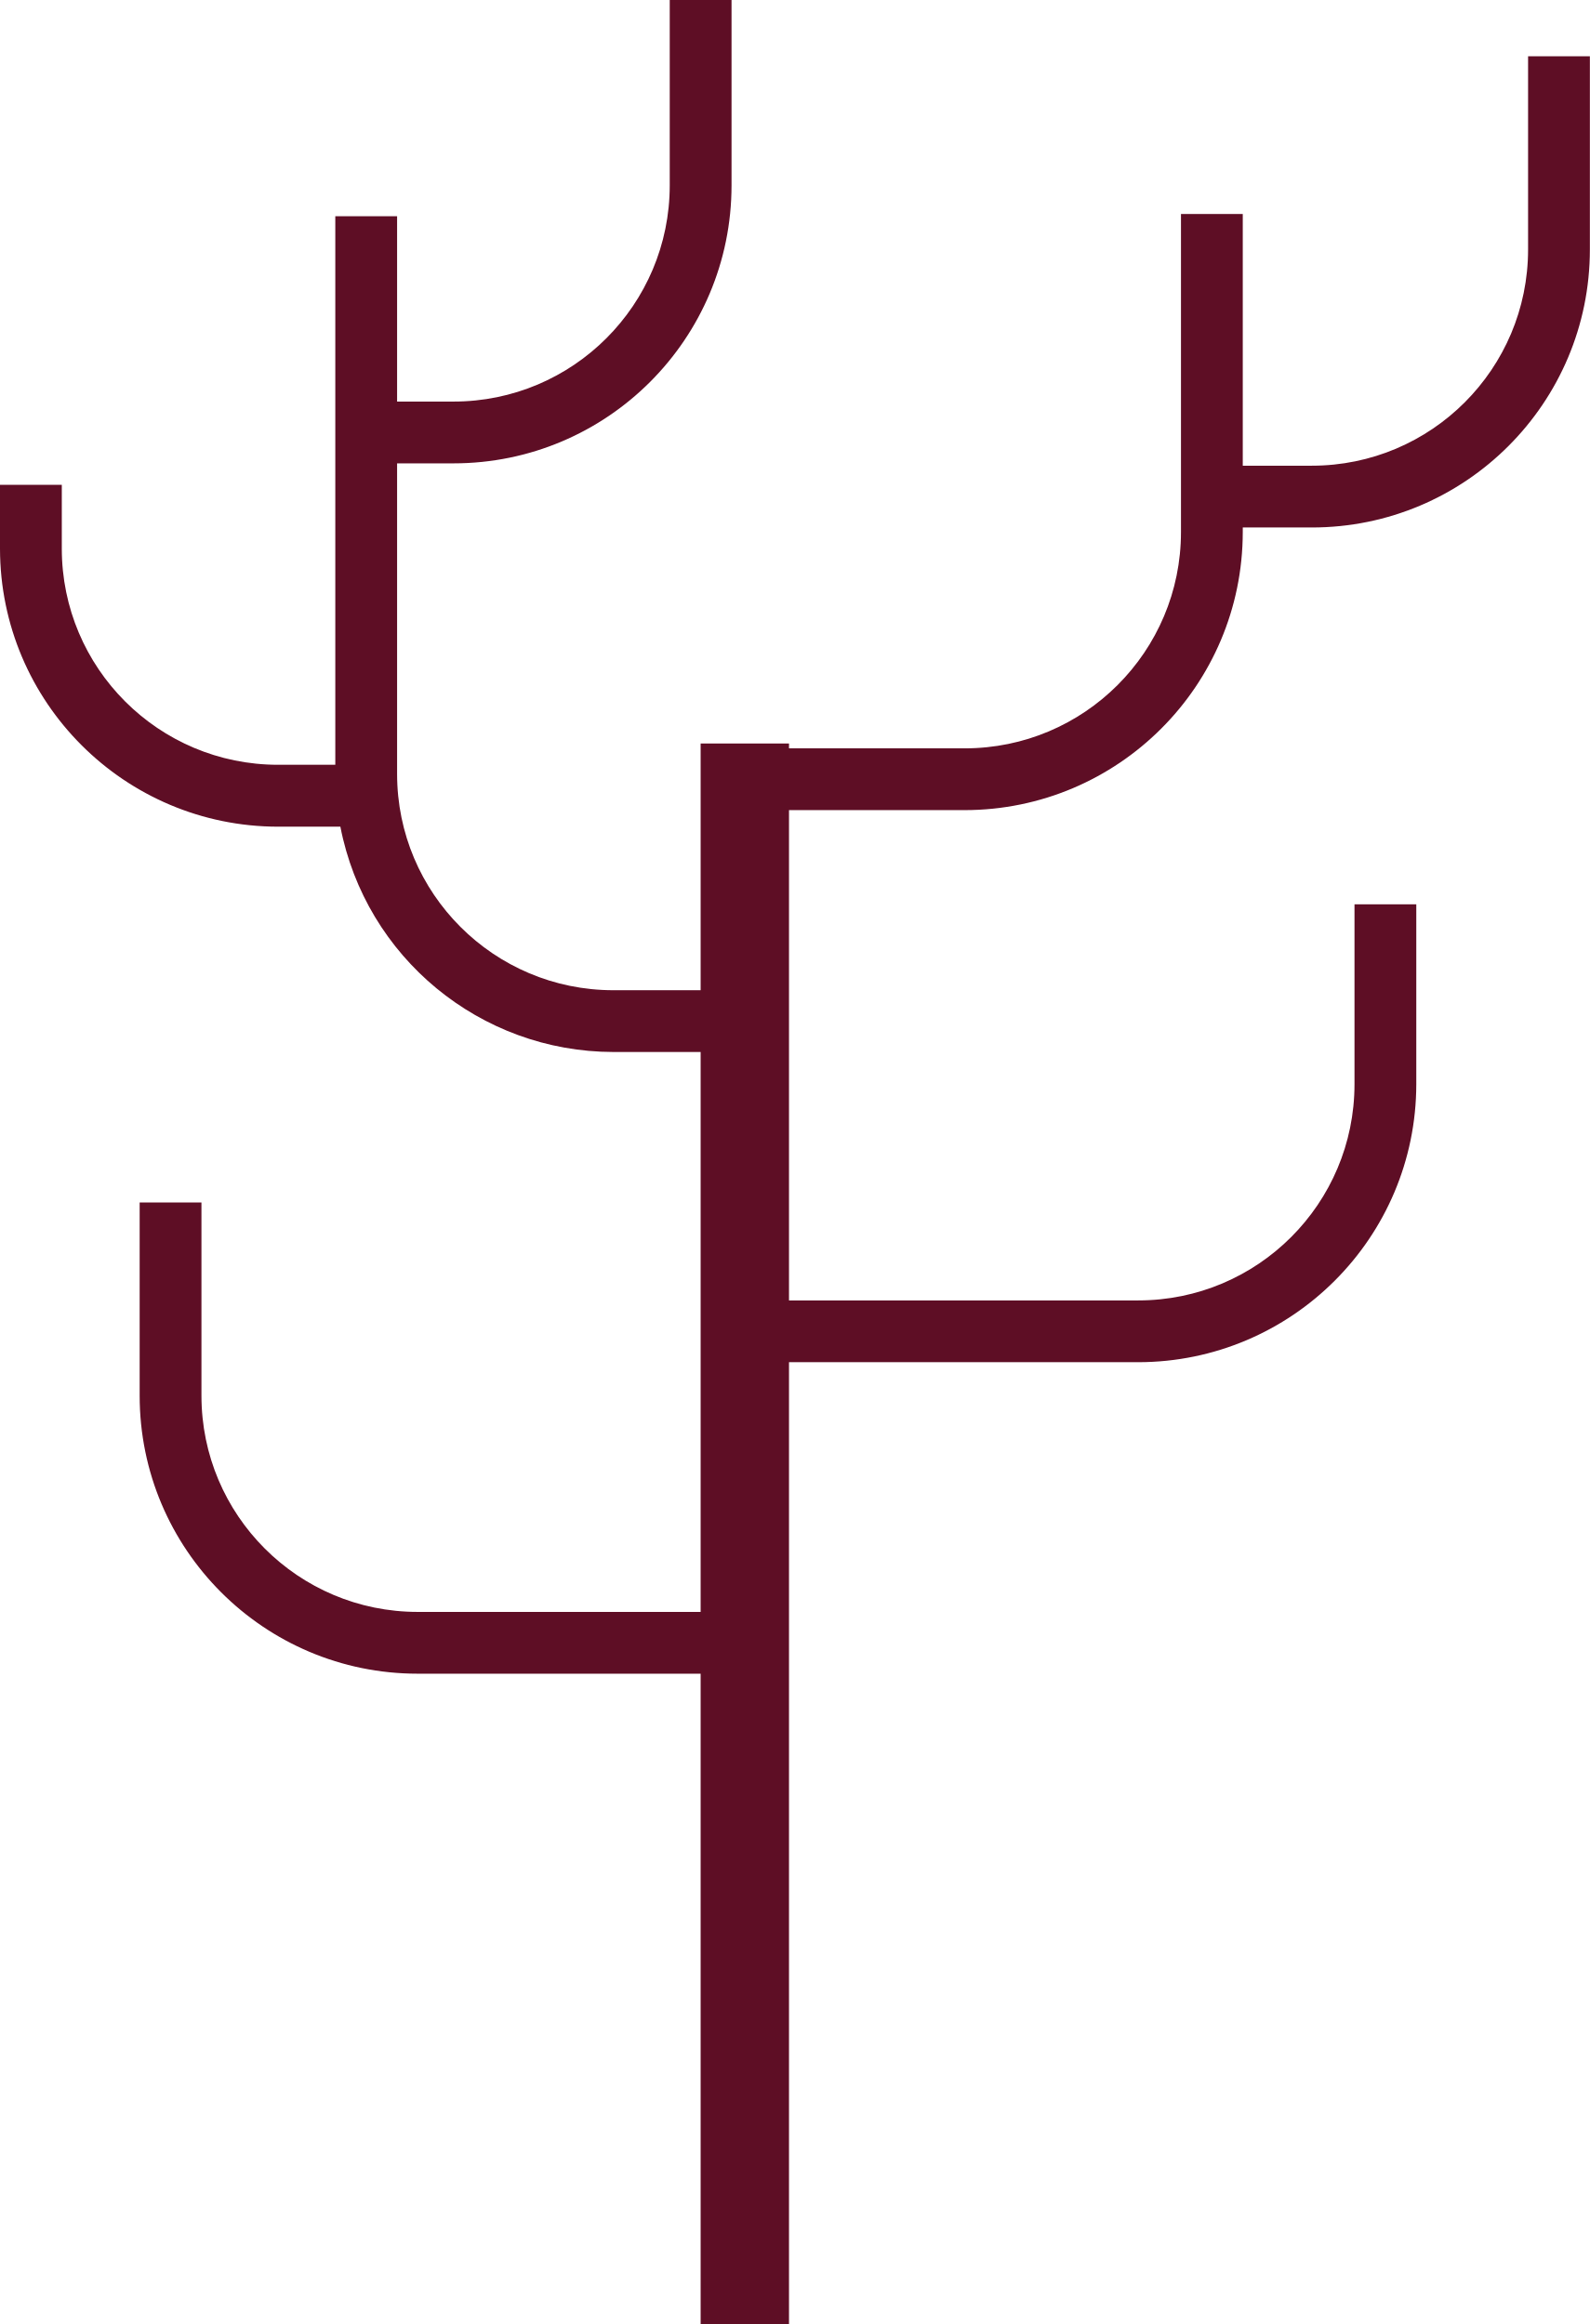
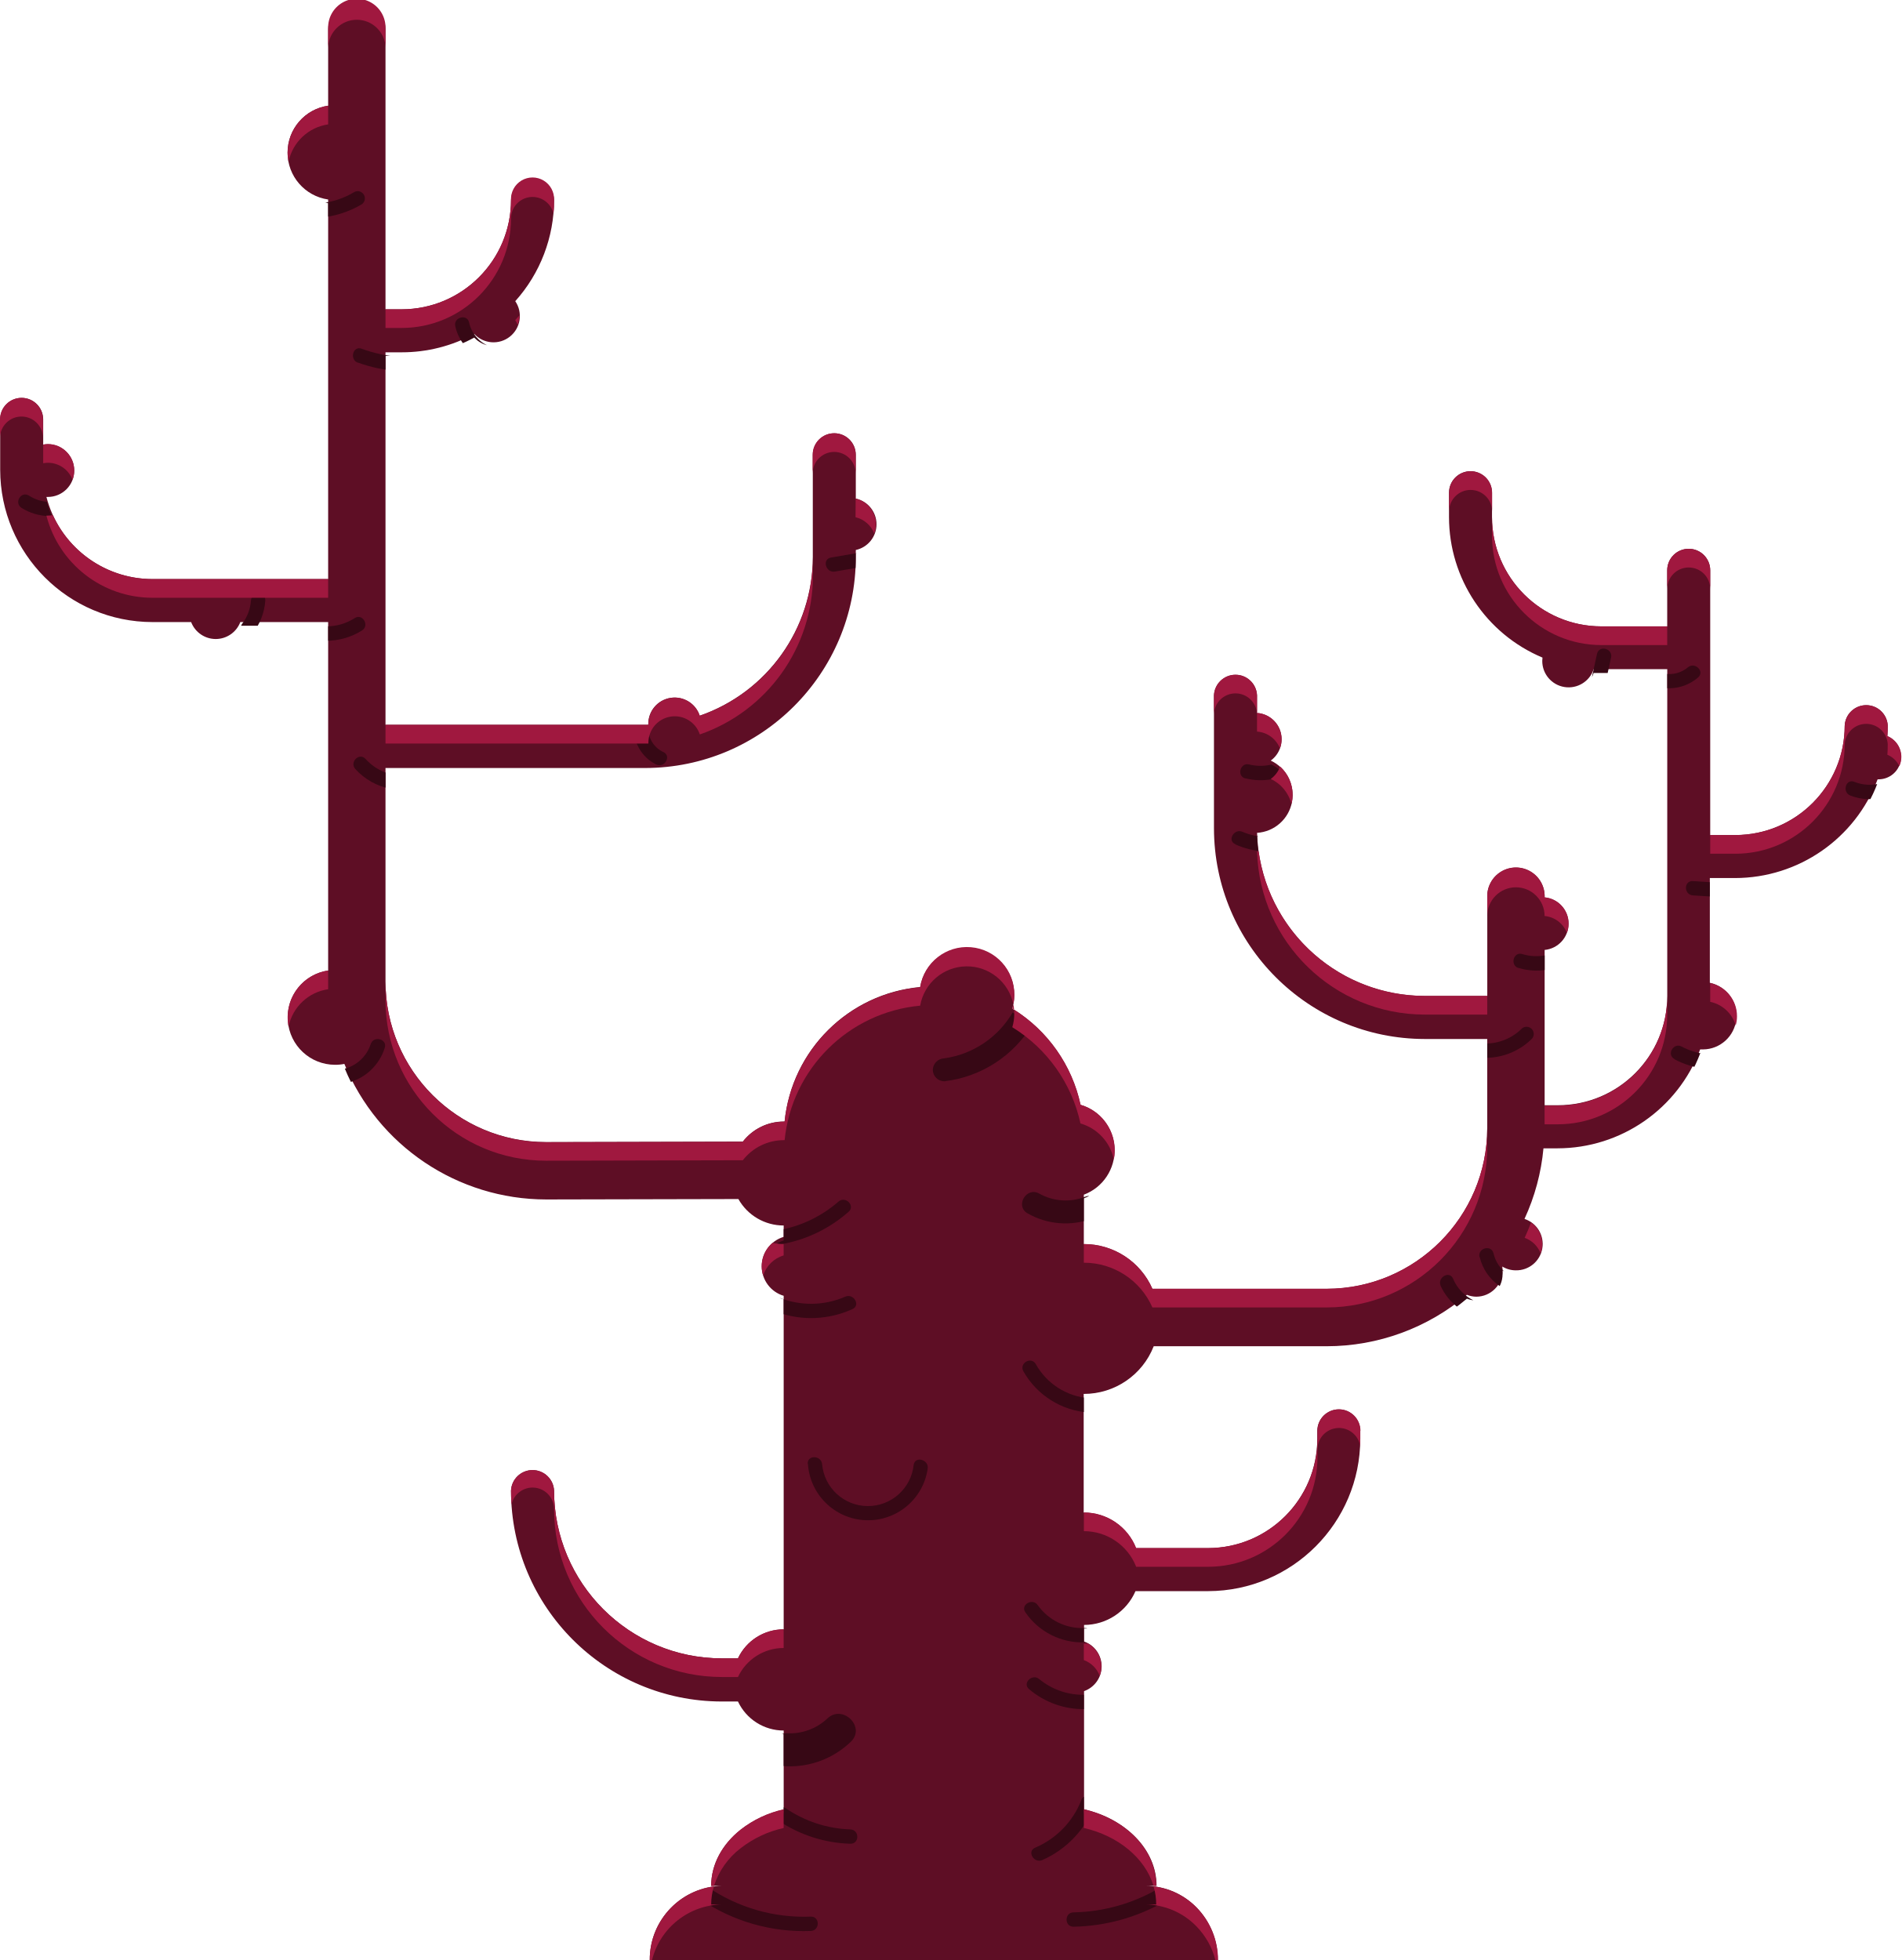
- <svg xmlns="http://www.w3.org/2000/svg" viewBox="0 0 257.28 376.17">
+ <svg xmlns="http://www.w3.org/2000/svg" viewBox="0 0 406.75 419.3">
  <defs>
-     <style>.cls-1{fill:#5e0e25;}</style>
+     <style>.cls-1{fill:none;}.cls-2{fill:#5e0e25;}.cls-3{clip-path:url(#clip-path);}.cls-4{fill:#370815;}.cls-5{fill:#a0183f;}</style>
+     <clipPath id="clip-path">
+       <path id="SVGID" class="cls-1" d="M403.76,158.25c.05-.73.08-1.47.08-2.21a4.61,4.61,0,1,0-9.21,0,23.41,23.41,0,0,1-23.38,23.38h-5.39V122.81a4.6,4.6,0,1,0-9.2,0v12H342.57a23.41,23.41,0,0,1-23.39-23.39V106.2a4.6,4.6,0,0,0-9.2,0v5.22a32.63,32.63,0,0,0,20,30.06,5.36,5.36,0,0,0-.05.7,5.64,5.64,0,0,0,11,1.79c.54,0,1.09,0,1.65,0h14.09v69.9a23.41,23.41,0,0,1-23.39,23.38h-2.84V204a5.64,5.64,0,0,0,0-11.23v0a6.14,6.14,0,0,0-12.27,0v21.09H304.79a35.93,35.93,0,0,1-35.87-34.91,8.12,8.12,0,0,0,2.93-15.46,5.63,5.63,0,0,0-2.94-10.17v-3.78a4.61,4.61,0,0,0-9.21,0V178A45.14,45.14,0,0,0,304.79,223h13.37v19.09a34.39,34.39,0,0,1-34.35,34.35H246.53a16,16,0,0,0-14.67-9.57V256.36a10.14,10.14,0,0,0-.72-19.23,32.07,32.07,0,0,0-14.58-20.58,10.25,10.25,0,0,0,.42-2.89,10.14,10.14,0,0,0-20.13-1.73,32.12,32.12,0,0,0-29,28.77h-.16a11.08,11.08,0,0,0-8.78,4.3l-42,.1h-.08a34.36,34.36,0,0,1-34.35-34.36V165.05H138A45.14,45.14,0,0,0,183.05,120V118.4a5.63,5.63,0,0,0,0-11V98.07a4.6,4.6,0,0,0-9.2,0V120a35.94,35.94,0,0,1-24.2,33.93,5.64,5.64,0,0,0-11,1.79c0,.06,0,.11,0,.16H82.47V76.15h3.47a32.35,32.35,0,0,0,15.51-3.93,5.63,5.63,0,0,0,8.78-7,32.44,32.44,0,0,0,8.3-21.69,4.61,4.61,0,0,0-9.21,0A23.41,23.41,0,0,1,85.94,67H82.47v-60a6.14,6.14,0,1,0-12.27,0V23.39a10.14,10.14,0,0,0,0,20.07v81.2H32.59A23.44,23.44,0,0,1,9.93,107.09h.31a5.64,5.64,0,1,0,0-11.27,5.1,5.1,0,0,0-1,.1V90.5a4.6,4.6,0,0,0-9.2,0v10.78a32.63,32.63,0,0,0,32.59,32.58h8.26a5.63,5.63,0,0,0,10.52,0H70.2V208.4a10.14,10.14,0,0,0,1.47,20.18,9.75,9.75,0,0,0,2-.2,46.71,46.71,0,0,0,43.18,29h.11l41-.1a11.11,11.11,0,0,0,9.69,5.67v2.43a6.57,6.57,0,0,0,0,12.6v71.36a10.8,10.8,0,0,0-9.78,6.21h-3.46a35.92,35.92,0,0,1-35.88-35.89,4.61,4.61,0,0,0-9.21,0,45.14,45.14,0,0,0,45.09,45.09h3.46a10.81,10.81,0,0,0,9.78,6.2v16.9a23.05,23.05,0,0,0-9.21,4.34c-3.89,3.09-6.3,7.35-6.3,12h2.42A15.77,15.77,0,0,0,139,420.08H260.52a16,16,0,0,0-4.57-11.2,15.37,15.37,0,0,0-11-4.66h2.42c0-7.74-6.58-14.32-15.51-16.38V362.56a5.63,5.63,0,0,0,0-10.62V348.4a12,12,0,0,0,11-7.22h15.56A32.63,32.63,0,0,0,291,308.59v-1.7a4.6,4.6,0,0,0-9.2,0v1.7A23.41,23.41,0,0,1,258.45,332h-15.4a12,12,0,0,0-11.19-7.61V299a16,16,0,0,0,14.95-10.23h37a46.43,46.43,0,0,0,30-10.95,5.54,5.54,0,0,0,2,.39,5.64,5.64,0,0,0,5.63-5.64,5.29,5.29,0,0,0-.06-.8,5.63,5.63,0,1,0,4.75-10.15,46.18,46.18,0,0,0,4.06-15.11h3a32.65,32.65,0,0,0,30.52-21.15l.6,0a7.21,7.21,0,0,0,1.47-14.26V188.62h5.39a32.64,32.64,0,0,0,30.5-21.12h.19a4.81,4.81,0,0,0,1.82-9.26Z" />
+     </clipPath>
  </defs>
  <g id="Layer_2" data-name="Layer 2">
    <g id="Layer_1-2" data-name="Layer 1">
-       <path class="cls-1" d="M247.28,9.11V40.38a35,35,0,0,1-35,35H201.11V34.64h-10V86.13a35,35,0,0,1-35,35H127.68v-.79h-14.3v39.94H99.26a35,35,0,0,1-35-35V75h9.12a45,45,0,0,0,45-45V0h-10V30a35,35,0,0,1-35,35H64.26V35h-10v88.79H45a35,35,0,0,1-35-35V78.47H0V88.81a45.05,45.05,0,0,0,45,45H55.08a45.07,45.07,0,0,0,44.18,36.47h14.12v90.63H67.6a35,35,0,0,1-35-35V194.64h-10v31.27a45,45,0,0,0,45,45h45.78V376.17h14.3V220.49h56.51a45.05,45.05,0,0,0,45-45V146.38h-10v29.11a35,35,0,0,1-35,35H127.68V131.13h28.43a45.05,45.05,0,0,0,45-45v-.75h11.17a45,45,0,0,0,45-45V9.11Z" />
+       <path class="cls-2" d="M403.76,157.46c.05-.73.08-1.46.08-2.21a4.61,4.61,0,0,0-9.21,0,23.41,23.41,0,0,1-23.38,23.39h-5.39V122a4.6,4.6,0,0,0-9.2,0v12H342.57a23.41,23.41,0,0,1-23.39-23.38v-5.22a4.6,4.6,0,0,0-9.2,0v5.22a32.64,32.64,0,0,0,20,30.06,5.36,5.36,0,0,0-.05.7,5.64,5.64,0,0,0,11,1.78c.54,0,1.09,0,1.65,0h14.09v69.89a23.41,23.41,0,0,1-23.39,23.39h-2.84V203.22a5.64,5.64,0,0,0,0-11.23v0a6.14,6.14,0,1,0-12.27,0v21.08H304.79a35.92,35.92,0,0,1-35.87-34.9,8.12,8.12,0,0,0,2.93-15.46,5.63,5.63,0,0,0-2.94-10.17v-3.78a4.61,4.61,0,0,0-9.21,0v28.43a45.14,45.14,0,0,0,45.09,45.08h13.37v19.09a34.39,34.39,0,0,1-34.35,34.36H246.53a16,16,0,0,0-14.67-9.57V255.58a10.14,10.14,0,0,0-.72-19.23,32.07,32.07,0,0,0-14.58-20.58,10.25,10.25,0,0,0,.42-2.89,10.14,10.14,0,0,0-20.13-1.73,32.11,32.11,0,0,0-29,28.77h-.16a11.11,11.11,0,0,0-8.78,4.3l-42,.1h-.08A34.35,34.35,0,0,1,82.47,210v-45.7H138a45.13,45.13,0,0,0,45.08-45.08v-1.56a5.63,5.63,0,0,0,0-11V97.29a4.6,4.6,0,0,0-9.2,0v21.89a36,36,0,0,1-24.2,33.93,5.64,5.64,0,0,0-11,1.79s0,.1,0,.15H82.47V75.37h3.47a32.36,32.36,0,0,0,15.51-3.94,5.63,5.63,0,0,0,8.78-7,32.44,32.44,0,0,0,8.3-21.7,4.61,4.61,0,0,0-9.21,0A23.41,23.41,0,0,1,85.94,66.17H82.47v-60a6.14,6.14,0,0,0-12.27,0V22.61a10.14,10.14,0,0,0,0,20.07v81.2H32.59A23.44,23.44,0,0,1,9.93,106.31h.31a5.64,5.64,0,1,0,0-11.28,5.91,5.91,0,0,0-1,.1V89.72a4.6,4.6,0,0,0-9.2,0v10.77a32.63,32.63,0,0,0,32.59,32.59h8.26a5.63,5.63,0,0,0,10.52,0H70.2v74.54a10.14,10.14,0,0,0,1.47,20.17,9.75,9.75,0,0,0,2-.19,46.68,46.68,0,0,0,43.18,29h.11l41-.09a11.1,11.1,0,0,0,9.69,5.66v2.43a6.58,6.58,0,0,0,0,12.61v71.36a10.81,10.81,0,0,0-9.78,6.2h-3.46a35.92,35.92,0,0,1-35.88-35.88,4.61,4.61,0,0,0-9.21,0A45.14,45.14,0,0,0,154.41,364h3.46a10.8,10.8,0,0,0,9.78,6.21v16.9a23.17,23.17,0,0,0-9.21,4.33c-3.89,3.09-6.3,7.35-6.3,12h2.42A15.77,15.77,0,0,0,139,419.3H260.52A16,16,0,0,0,256,408.09a15.41,15.41,0,0,0-11-4.66h2.42c0-7.74-6.58-14.31-15.51-16.37V361.78a5.63,5.63,0,0,0,0-10.62v-3.54a12,12,0,0,0,11-7.23h15.56A32.62,32.62,0,0,0,291,307.81v-1.7a4.6,4.6,0,1,0-9.2,0v1.7a23.41,23.41,0,0,1-23.38,23.38h-15.4a12,12,0,0,0-11.19-7.61V298.2A16.05,16.05,0,0,0,246.81,288h37a46.44,46.44,0,0,0,30-11,5.55,5.55,0,0,0,2,.4,5.64,5.64,0,0,0,5.63-5.64,5.42,5.42,0,0,0-.06-.81,5.55,5.55,0,0,0,2.88.81,5.64,5.64,0,0,0,1.87-11,46.12,46.12,0,0,0,4.06-15.1h3a32.64,32.64,0,0,0,30.52-21.16l.6,0a7.21,7.21,0,0,0,1.47-14.26V187.84h5.39a32.64,32.64,0,0,0,30.5-21.12h.19a4.81,4.81,0,0,0,1.82-9.27Z" />
+       <g class="cls-3">
+         <path class="cls-4" d="M308.2,275.1a12.1,12.1,0,0,0,9.81,7c1.95.23,1.94-2.84,0-3.07a9.05,9.05,0,0,1-7.16-5.49c-.8-1.8-3.44-.24-2.65,1.55Z" />
+         <path class="cls-4" d="M316.55,268.92A10.41,10.41,0,0,0,328,276.85c1.93-.25,2-3.32,0-3.06a7.43,7.43,0,0,1-8.5-5.68c-.47-1.92-3.43-1.11-3,.81Z" />
+         <path class="cls-4" d="M358.19,226.59a17.78,17.78,0,0,0,13,1.53,1.53,1.53,0,0,0-.81-3,14.6,14.6,0,0,1-10.63-1.23c-1.74-.93-3.29,1.72-1.55,2.65Z" />
+         <path class="cls-4" d="M324.85,207.06a13,13,0,0,0,11.45-1.88c1.58-1.16.05-3.82-1.55-2.65a10.13,10.13,0,0,1-9.09,1.57c-1.89-.57-2.7,2.38-.81,3Z" />
+         <path class="cls-4" d="M317.69,226.3a14.09,14.09,0,0,0,10.06-4.11,1.54,1.54,0,0,0-2.17-2.17,11,11,0,0,1-7.89,3.22,1.53,1.53,0,0,0,0,3.06Z" />
+         <path class="cls-4" d="M264.26,180.63a16.58,16.58,0,0,0,12.49.55c1.84-.67,1-3.63-.82-3a13.48,13.48,0,0,1-10.12-.23c-1.79-.79-3.35,1.85-1.55,2.64Z" />
+         <path class="cls-4" d="M266.42,166.5a12.83,12.83,0,0,0,10.92-2.14c1.56-1.17,0-3.83-1.54-2.64a10,10,0,0,1-8.57,1.82c-1.91-.48-2.73,2.48-.81,3Z" />
+         <path class="cls-4" d="M343.38,146.46l1.27-5.79c.42-1.92-2.54-2.74-3-.81l-1.27,5.79c-.42,1.92,2.53,2.74,3,.81Z" />
+         <path class="cls-4" d="M355.19,147.06a9.51,9.51,0,0,0,8.07-2.13c1.51-1.27-.67-3.43-2.17-2.17A6.14,6.14,0,0,1,356,144.1c-1.93-.36-2.76,2.59-.81,3Z" />
+         <path class="cls-4" d="M367.65,188.84l-5.48-.35c-2-.13-2,2.94,0,3.06l5.48.35c2,.13,2-2.94,0-3.06Z" />
+         <path class="cls-4" d="M402.47,167.52a8.75,8.75,0,0,1-5.8-.27c-1.84-.72-2.64,2.25-.82,2.95a11.47,11.47,0,0,0,7.43.28c1.89-.56,1.09-3.52-.81-3Z" />
+         <path class="cls-4" d="M183.56,118.28l-5.8,1c-1.94.34-1.12,3.3.81,3l5.81-1c1.94-.34,1.12-3.3-.82-3Z" />
+         <path class="cls-4" d="M135.65,155.27a8.48,8.48,0,0,0,4.73,8.27c1.78.85,3.33-1.8,1.55-2.65a5.53,5.53,0,0,1-3.21-5.62c.17-2-2.9-2-3.07,0Z" />
+         <path class="cls-4" d="M54,135.56a12.71,12.71,0,0,0,2.75-7.07c.14-2-2.93-2-3.07,0a9.1,9.1,0,0,1-1.84,4.9c-1.2,1.54,1,3.72,2.16,2.17Z" />
+         <path class="cls-4" d="M10.4,107.37A8.29,8.29,0,0,1,6.16,106c-1.68-1-3.22,1.6-1.55,2.65a11.52,11.52,0,0,0,5.79,1.76c2,.07,2-3,0-3.07Z" />
+         <path class="cls-4" d="M69.76,137.08a14.33,14.33,0,0,0,7.69-2.21c1.66-1.05.12-3.71-1.55-2.65A11.25,11.25,0,0,1,69.76,134a1.54,1.54,0,0,0,0,3.07Z" />
+         <path class="cls-4" d="M84.4,165.8a10.88,10.88,0,0,1-6.21-3.45c-1.33-1.46-3.5.71-2.17,2.17a13.6,13.6,0,0,0,7.57,4.24c1.93.36,2.75-2.6.81-3Z" />
+         <path class="cls-4" d="M74.69,231.56a11.14,11.14,0,0,0,7.62-7.4c.6-1.88-2.36-2.69-3-.81a8,8,0,0,1-5.48,5.25,1.54,1.54,0,0,0,.82,3Z" />
+         <path class="cls-4" d="M97.4,69.81a9.86,9.86,0,0,0,5.53,6.82c1.79.8,3.35-1.84,1.55-2.65a7,7,0,0,1-4.13-5c-.43-1.92-3.39-1.11-2.95.82Z" />
+         <path class="cls-4" d="M76.55,77.56a32.14,32.14,0,0,0,8.76,1.85c2,.14,2-2.93,0-3.07a29.23,29.23,0,0,1-7.94-1.74c-1.86-.68-2.66,2.28-.82,3Z" />
+         <path class="cls-4" d="M68.4,46.57a21,21,0,0,0,9-2.87,1.54,1.54,0,0,0-1.55-2.65A17.36,17.36,0,0,1,68.4,43.5c-2,.17-2,3.23,0,3.07Z" />
+         <path class="cls-4" d="M168.28,377.86A18.83,18.83,0,0,0,182,372.63c3.3-3.14-1.7-8.12-5-5a11.68,11.68,0,0,1-8.74,3.16,3.53,3.53,0,1,0,0,7.06Z" />
+         <path class="cls-4" d="M232.2,256a11.5,11.5,0,0,1-9.88-.66c-2.76-1.55-5.24,2.69-2.48,4.24a16.32,16.32,0,0,0,13.66,1.16c2.94-1.1,1.67-5.84-1.3-4.74Z" />
+         <path class="cls-4" d="M167.28,266.15a29.48,29.48,0,0,0,14.26-6.92c1.49-1.3-.69-3.47-2.17-2.17a26.48,26.48,0,0,1-12.9,6.13c-1.94.35-1.12,3.3.81,3Z" />
+         <path class="cls-4" d="M166.08,280.64a21.34,21.34,0,0,0,16.29-.59c1.8-.8.24-3.45-1.55-2.65a18.29,18.29,0,0,1-13.92.28c-1.85-.7-2.65,2.27-.82,3Z" />
+         <path class="cls-4" d="M233,299.12a14.32,14.32,0,0,1-11.42-7.3c-1-1.72-3.62-.18-2.65,1.54A17.48,17.48,0,0,0,233,302.19c2,.14,2-2.93,0-3.07Z" />
+         <path class="cls-4" d="M232,348.28a11.64,11.64,0,0,1-10-4.9c-1.12-1.6-3.78-.07-2.64,1.55A14.78,14.78,0,0,0,232,351.35c2-.07,2-3.14,0-3.07Z" />
+         <path class="cls-4" d="M232.18,362.56a14.76,14.76,0,0,1-9.87-3.36c-1.5-1.26-3.68.9-2.16,2.16a17.93,17.93,0,0,0,12,4.27c2-.05,2-3.11,0-3.07Z" />
+         <path class="cls-4" d="M247.86,404a37.56,37.56,0,0,1-18.19,5.11c-2,0-2,3.11,0,3.07a40.71,40.71,0,0,0,19.74-5.54,1.53,1.53,0,0,0-1.55-2.64Z" />
+         <path class="cls-4" d="M149.89,406.35a39.3,39.3,0,0,0,23.55,6.74c2-.08,2-3.14,0-3.07a36.49,36.49,0,0,1-22-6.31c-1.63-1.12-3.17,1.54-1.55,2.64Z" />
+         <path class="cls-4" d="M166.56,389.5a29.07,29.07,0,0,0,15.34,4.93c2,.06,2-3,0-3.07a26,26,0,0,1-13.79-4.51c-1.64-1.1-3.18,1.55-1.55,2.65Z" />
+         <path class="cls-4" d="M231.32,385.11a18.25,18.25,0,0,1-9.89,10.17c-1.81.78-.25,3.42,1.55,2.64a21.19,21.19,0,0,0,11.3-12c.7-1.84-2.26-2.64-3-.81Z" />
+         <path class="cls-4" d="M172.84,313.18a12.89,12.89,0,0,0,25.62,1c.28-1.93-2.67-2.77-3-.82a9.84,9.84,0,0,1-19.59-.14c-.19-1.95-3.26-2-3.07,0Z" />
+         <path class="cls-4" d="M216.62,216.62A20.21,20.21,0,0,1,202,226.41a2.53,2.53,0,0,0-2.45,2.45,2.48,2.48,0,0,0,2.45,2.46,25.42,25.42,0,0,0,18.9-12.23c1.6-2.72-2.64-5.19-4.24-2.47Z" />
+       </g>
+       <path class="cls-5" d="M9.2,93.71a4.6,4.6,0,0,0-9.2,0v-4a4.6,4.6,0,0,1,9.2,0Z" />
+       <path class="cls-5" d="M10.24,99a6,6,0,0,0-1,.1v-4a5.17,5.17,0,0,1,1-.11,5.65,5.65,0,0,1,5.64,5.65,5.5,5.5,0,0,1-.37,2A5.63,5.63,0,0,0,10.24,99Z" />
+       <path class="cls-5" d="M70.2,22.61v4a10.13,10.13,0,0,0-8.47,8,10,10,0,0,1-.2-2A10.15,10.15,0,0,1,70.2,22.61Z" />
+       <path class="cls-5" d="M32.59,123.88H70.2v4H32.59A23.42,23.42,0,0,1,9.93,110.3h.31a6.38,6.38,0,0,0,1.08-.1A23.4,23.4,0,0,0,32.59,123.88Z" />
+       <path class="cls-5" d="M70.2,207.62v4a10.15,10.15,0,0,0-8.47,8,10.13,10.13,0,0,1,8.47-12Z" />
+       <path class="cls-5" d="M82.47,10.12a6.14,6.14,0,0,0-12.27,0v-4a6.14,6.14,0,1,1,12.27,0Z" />
+       <path class="cls-5" d="M111.1,67.48a5.77,5.77,0,0,1-.36,2,6.07,6.07,0,0,0-.51-1c.3-.33.59-.67.87-1Z" />
+       <path class="cls-5" d="M82.47,66.17h3.47a23.41,23.41,0,0,0,23.38-23.38,4.61,4.61,0,1,1,9.21,0c0,1,0,1.94-.13,2.9a4.6,4.6,0,0,0-9.08,1.08A23.41,23.41,0,0,1,85.94,70.16H82.47Z" />
+       <path class="cls-5" d="M152.14,407.42h2.42a15.7,15.7,0,0,0-15.07,11.88H139a15.82,15.82,0,0,1,13.72-15.75A13.52,13.52,0,0,0,152.14,407.42Z" />
+       <path class="cls-5" d="M165.26,265.89a11.72,11.72,0,0,0,2.38.25v2.43a6.56,6.56,0,0,0-4.38,4.31,6.56,6.56,0,0,1,2-7Z" />
+       <path class="cls-5" d="M167.64,348.55v4a10.8,10.8,0,0,0-9.77,6.21h-3.46a35.92,35.92,0,0,1-35.88-35.88,4.6,4.6,0,0,0-9.1-1c-.07-1-.11-2-.11-3a4.61,4.61,0,0,1,9.21,0,35.92,35.92,0,0,0,35.88,35.89h3.46A10.8,10.8,0,0,1,167.64,348.55Z" />
+       <path class="cls-5" d="M158.44,391.4a23.07,23.07,0,0,1,9.2-4.34v4a23.19,23.19,0,0,0-9.2,4.33,16.58,16.58,0,0,0-5.7,8.06h-.6C152.14,398.75,154.55,394.48,158.44,391.4Z" />
+       <path class="cls-5" d="M138,155.06h.71c0-.05,0-.1,0-.15a5.64,5.64,0,0,1,11-1.79,35.94,35.94,0,0,0,24.2-33.93v4a36,36,0,0,1-24.2,33.93,5.64,5.64,0,0,0-11,1.79c0,.05,0,.1,0,.15H82.47v-4Z" />
+       <path class="cls-5" d="M173.85,101.28v-4a4.6,4.6,0,0,1,9.2,0v4a4.6,4.6,0,0,0-9.2,0Z" />
+       <path class="cls-5" d="M183.05,106.66a5.64,5.64,0,0,1,4.33,5.48,5.77,5.77,0,0,1-.36,2,5.67,5.67,0,0,0-4-3.49Z" />
+       <path class="cls-5" d="M216.78,214.86a10.14,10.14,0,0,0-19.93.28,32.12,32.12,0,0,0-29,28.77h-.16a11.12,11.12,0,0,0-8.78,4.3l-42,.1h-.08A34.35,34.35,0,0,1,82.47,214v-4a34.35,34.35,0,0,0,34.35,34.35h.08l42-.09a11.09,11.09,0,0,1,8.78-4.3h.16a32.14,32.14,0,0,1,29-28.77A10.14,10.14,0,0,1,217,212.88,9.92,9.92,0,0,1,216.78,214.86Z" />
+       <path class="cls-5" d="M231.86,355.14v-3.53a9.1,9.1,0,0,0,.91,0,5.64,5.64,0,0,1,2.85,4.9,5.71,5.71,0,0,1-.36,2A5.72,5.72,0,0,0,231.86,355.14Z" />
+       <path class="cls-5" d="M231.14,240.34a32.19,32.19,0,0,0-14.58-20.59,10.13,10.13,0,0,0,.42-2.88,8.12,8.12,0,0,0,0-.86,32.12,32.12,0,0,1,14.2,20.34,10.13,10.13,0,0,1,7.1,11.73A10.15,10.15,0,0,0,231.14,240.34Z" />
+       <path class="cls-5" d="M246.77,403.44c-1.81-5.95-7.56-10.7-14.91-12.39v-4c8.93,2.06,15.5,8.63,15.5,16.38Z" />
+       <path class="cls-5" d="M256,408.09a16,16,0,0,1,4.57,11.21H260a16,16,0,0,0-4.07-7.22,15.41,15.41,0,0,0-11-4.66h2.41a13.52,13.52,0,0,0-.56-3.87A15.45,15.45,0,0,1,256,408.09Z" />
+       <path class="cls-5" d="M259.7,152.73v-4a4.61,4.61,0,0,1,9.21,0v3.78a5.63,5.63,0,0,1,5.26,5.62,5.71,5.71,0,0,1-.36,2,5.63,5.63,0,0,0-4.9-3.62v-3.78a4.61,4.61,0,0,0-9.21,0Z" />
+       <path class="cls-5" d="M276.52,170a7.77,7.77,0,0,1-.25,2,8.08,8.08,0,0,0-4.42-5.36,5.66,5.66,0,0,0,2-2.66A8.06,8.06,0,0,1,276.52,170Z" />
+       <path class="cls-5" d="M291,306.11v1.7c0,.56,0,1.11,0,1.67a4.6,4.6,0,0,0-9.16.62v1.7a23.41,23.41,0,0,1-23.38,23.38h-15.4a12,12,0,0,0-11.19-7.62v-4a12,12,0,0,1,11.19,7.61h15.4a23.41,23.41,0,0,0,23.38-23.38v-1.7a4.6,4.6,0,1,1,9.2,0Z" />
+       <path class="cls-5" d="M304.79,213.05h13.37v4H304.79a35.92,35.92,0,0,1-35.87-34.9l.33,0A35.93,35.93,0,0,0,304.79,213.05Z" />
+       <path class="cls-5" d="M318.16,241.34v4a34.39,34.39,0,0,1-34.35,34.36H246.53a16,16,0,0,0-14.67-9.57v-4a16,16,0,0,1,14.67,9.57h37.28A34.39,34.39,0,0,0,318.16,241.34Z" />
+       <path class="cls-5" d="M310,109.41v-4a4.6,4.6,0,0,1,9.2,0v4a4.6,4.6,0,0,0-9.2,0Z" />
+       <path class="cls-5" d="M329.93,266.13a5.71,5.71,0,0,1-.36,2,5.65,5.65,0,0,0-3.41-3.32c.5-1.07.95-2.17,1.37-3.28A5.62,5.62,0,0,1,329.93,266.13Z" />
+       <path class="cls-5" d="M324.29,189.82a6.13,6.13,0,0,0-6.13,6.14v-4a6.14,6.14,0,1,1,12.27,0v0a5.64,5.64,0,0,1,5.14,5.62,5.5,5.5,0,0,1-.37,2,5.62,5.62,0,0,0-4.77-3.62v0A6.14,6.14,0,0,0,324.29,189.82Z" />
+       <path class="cls-5" d="M342.57,134h14.09v4H342.57a23.41,23.41,0,0,1-23.39-23.38v-4A23.41,23.41,0,0,0,342.57,134Z" />
+       <path class="cls-5" d="M356.66,213.13v4a23.41,23.41,0,0,1-23.39,23.39h-2.84v-4h2.84A23.41,23.41,0,0,0,356.66,213.13Z" />
+       <path class="cls-5" d="M365.86,126a4.6,4.6,0,0,0-9.2,0v-4a4.6,4.6,0,0,1,9.2,0Z" />
+       <path class="cls-5" d="M371.59,217.38a6.89,6.89,0,0,1-.28,2,7.2,7.2,0,0,0-5.45-5.06v-4A7.21,7.21,0,0,1,371.59,217.38Z" />
+       <path class="cls-5" d="M406.75,161.92a4.77,4.77,0,0,1-.43,2,4.88,4.88,0,0,0-2.56-2.46c.05-.73.08-1.47.08-2.21a4.61,4.61,0,0,0-9.21,0,23.41,23.41,0,0,1-23.38,23.39h-5.39v-4h5.39a23.41,23.41,0,0,0,23.38-23.39,4.61,4.61,0,0,1,9.21,0c0,.75,0,1.48-.08,2.21A4.82,4.82,0,0,1,406.75,161.92Z" />
+       <path class="cls-5" d="M216.94,216l-.38-.24a9.28,9.28,0,0,0,.22-.91A8.84,8.84,0,0,1,216.94,216Z" />
    </g>
  </g>
</svg>
